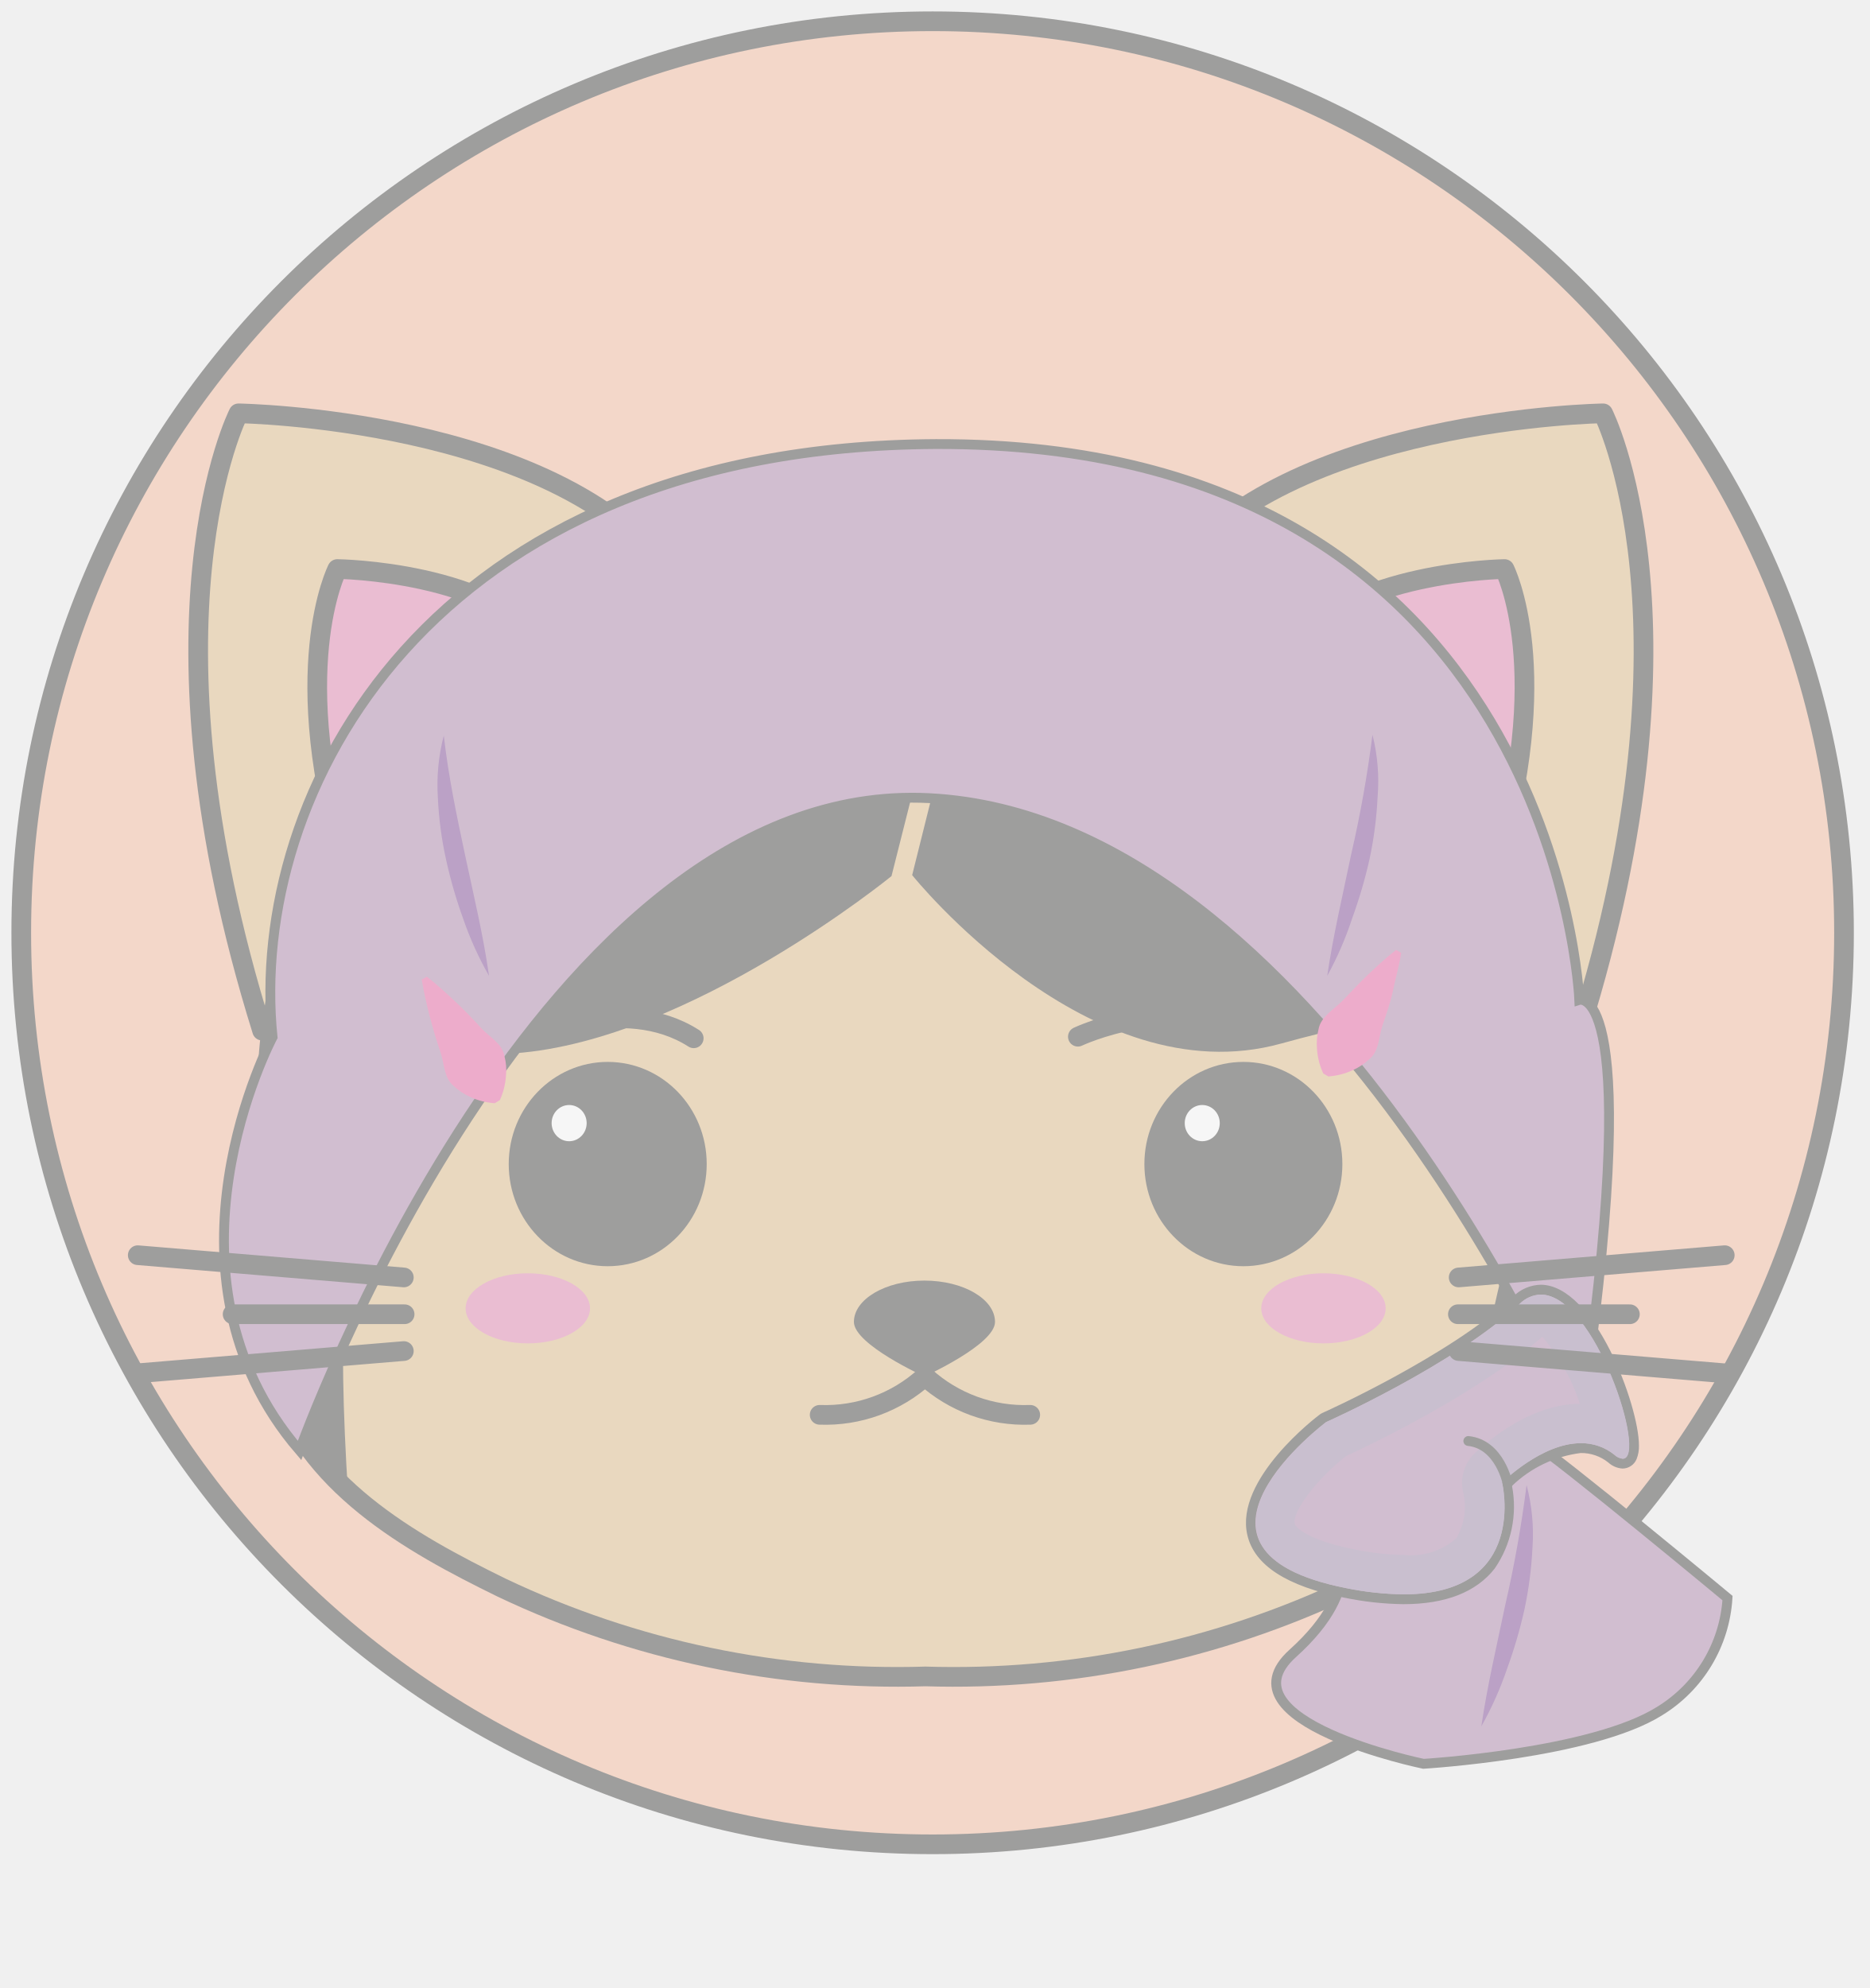
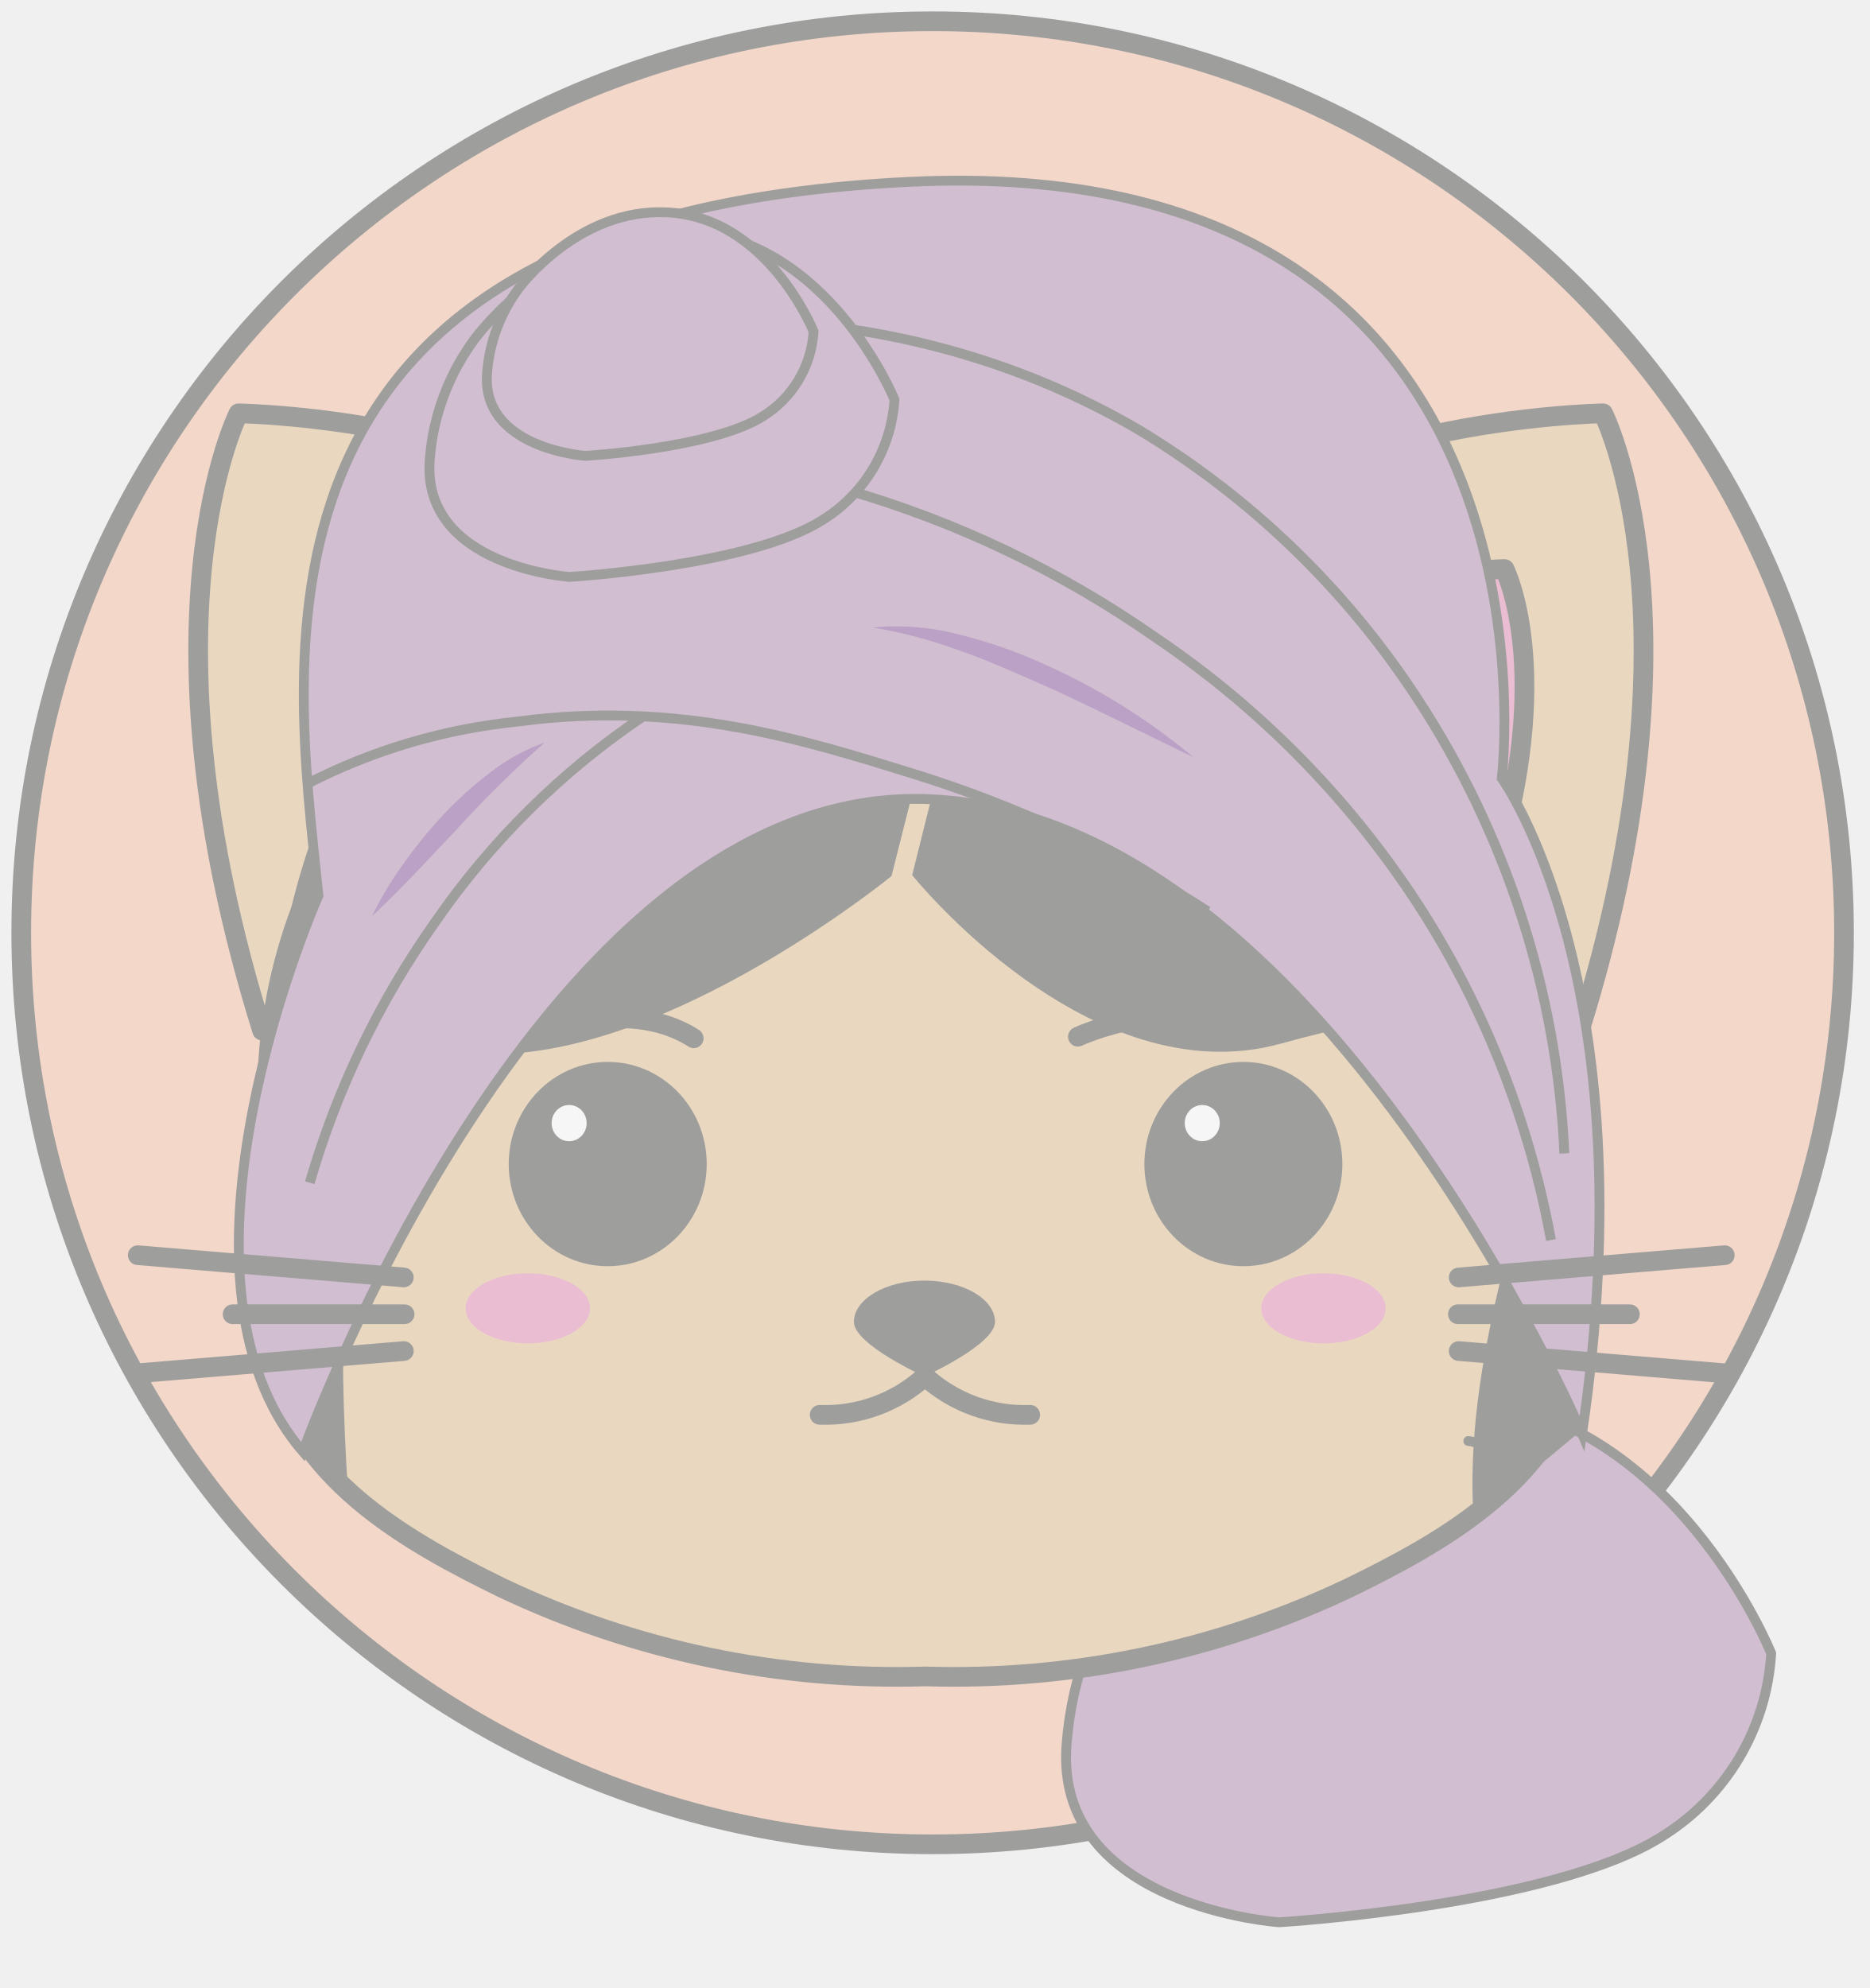
<svg xmlns="http://www.w3.org/2000/svg" id="Layer_1" data-name="Layer 1" viewBox="0 0 95 101">
  <defs>
-     <style>.cls-1{opacity:0.39;}.cls-2{fill:#f6ae8b;}.cls-13,.cls-14,.cls-2,.cls-3,.cls-4,.cls-8,.cls-9{stroke:#1d1d1b;}.cls-13,.cls-14,.cls-2,.cls-3,.cls-4,.cls-8{stroke-linecap:round;stroke-linejoin:round;}.cls-3{fill:#ddb272;}.cls-4,.cls-6{fill:#e06ba3;}.cls-5{fill:#1d1d1b;}.cls-13,.cls-7{fill:#fff;}.cls-14,.cls-16,.cls-8{fill:none;}.cls-11,.cls-9{fill:#a0709c;}.cls-9{stroke-miterlimit:10;}.cls-14,.cls-9{stroke-width:0.5px;}.cls-10{fill:#e94190;}.cls-12{fill:#8b719b;}.cls-15{fill:#662483;}</style>
+     <style>.cls-1{opacity:0.39;}.cls-2{fill:#f6ae8b;}.cls-10,.cls-12,.cls-13,.cls-2,.cls-3,.cls-4,.cls-5,.cls-9{stroke:#1d1d1b;}.cls-10,.cls-13,.cls-2,.cls-4,.cls-5,.cls-9{stroke-linecap:round;stroke-linejoin:round;}.cls-3{fill:#a0709c;}.cls-12,.cls-3{stroke-miterlimit:10;}.cls-10,.cls-12,.cls-3{stroke-width:0.5px;}.cls-4{fill:#ddb272;}.cls-5,.cls-7{fill:#e06ba3;}.cls-6{fill:#1d1d1b;}.cls-13,.cls-8{fill:#fff;}.cls-10,.cls-12,.cls-14,.cls-9{fill:none;}.cls-11{fill:#662483;}</style>
  </defs>
  <g class="cls-1">
    <circle class="cls-2" cx="47.39" cy="47.39" r="46.31" />
-     <path class="cls-3" d="M13.32,52.36C6.79,31.43,12.12,21,12.12,21s16.15.24,22,8.2" />
-     <path class="cls-3" d="M80.27,52.36C86.79,31.43,81.46,21,81.46,21s-16.15.24-22,8.2" />
-     <path class="cls-4" d="M17.73,44.47c-3.24-10.39-.59-15.56-.59-15.56S25.15,29,28,33" />
-     <path class="cls-4" d="M75.85,44.47c3.24-10.39.6-15.56.6-15.56s-8,.11-10.9,4.06" />
-     <path class="cls-3" d="M47,85.17a46.82,46.82,0,0,0,21.57-4.51c4.63-2.26,10-5.25,11.61-10.79a15,15,0,0,0-.32-8.44C80,60,84,45.6,69.25,33.42a32.55,32.55,0,0,0-22.2-7.56H47a32.57,32.57,0,0,0-22.2,7.56C10.07,45.6,14,60,14.19,61.43a15.09,15.09,0,0,0-.32,8.44c1.61,5.54,7,8.53,11.62,10.79a46.78,46.78,0,0,0,21.56,4.51Z" />
-     <ellipse class="cls-5" cx="30.88" cy="59.14" rx="5.03" ry="5.19" />
-     <ellipse class="cls-6" cx="26.82" cy="66.47" rx="3.16" ry="1.78" />
-     <path class="cls-5" d="M50.56,67.16c0,1.15-3.59,2.77-3.59,2.77s-3.58-1.62-3.58-2.77,1.6-2.1,3.58-2.1S50.56,66,50.56,67.16Z" />
-     <ellipse class="cls-7" cx="28.92" cy="57.06" rx="0.89" ry="0.92" />
-     <path class="cls-8" d="M47,69.93a7.54,7.54,0,0,1-5.35,1.95" />
-     <path class="cls-8" d="M47,69.93a7.54,7.54,0,0,0,5.35,1.95" />
-     <ellipse class="cls-5" cx="63.18" cy="59.14" rx="5.03" ry="5.19" />
-     <ellipse class="cls-6" cx="67.25" cy="66.47" rx="3.16" ry="1.78" />
-     <ellipse class="cls-7" cx="61.09" cy="57.06" rx="0.89" ry="0.92" />
-     <path class="cls-8" d="M26.8,52.75s4.88-2.29,8.45,0" />
-     <path class="cls-8" d="M54.77,52.67s4.88-2.3,8.45,0" />
-     <path class="cls-5" d="M50.69,23.15,45.3,44.51s-10.22,8.34-19.12,9c-7.31.55-9.59,5.24-8.49,22.43l-2.46-2.26S1.41,20.75,50.69,23.15Z" />
-     <path class="cls-5" d="M51.67,23.15,46.35,44.46s9,11.25,18.74,8.56c22.81-6.3,8.71,7.79,9.79,24.21l5.37-4.47S87.88,23.87,51.67,23.15Z" />
-     <path class="cls-9" d="M80.25,72.76S67,41.57,47.22,40.55s-32,33.14-32,33.14c-7.75-9-1.37-21-1.37-21-1.27-12.38,7.92-30,33.7-30.13C79.1,22.46,80.25,50.8,80.25,50.8S83.65,49.74,80.25,72.76Z" />
-     <path class="cls-10" d="M25.14,56.05a3.61,3.61,0,0,1-1.25-.32,3.08,3.08,0,0,1-.84-.56c-.5-.41-.47-1.14-.67-1.72s-.38-1.19-.54-1.8-.3-1.23-.41-1.88l.26-.15c.52.4,1,.85,1.45,1.27s.89.88,1.31,1.34,1.07.78,1.18,1.42a2.73,2.73,0,0,1,.08,1,3.51,3.51,0,0,1-.31,1.24Z" />
-     <path class="cls-10" d="M67.24,54.54a3.54,3.54,0,0,1-.32-1.25,3,3,0,0,1,.08-1c.11-.63.77-1,1.18-1.41S69,50,69.5,49.53s.92-.87,1.44-1.27l.26.15c-.1.65-.28,1.25-.41,1.88s-.34,1.21-.54,1.8-.16,1.31-.67,1.72a3.08,3.08,0,0,1-.84.56,3.61,3.61,0,0,1-1.24.32Z" />
-     <path class="cls-9" d="M67.86,78.25s1.66,2.3-2.17,5.75,6.64,5.61,6.64,5.61,8.55-.51,12-2.68a7.25,7.25,0,0,0,3.45-5.74s-8.43-7-10-8S67.86,78.25,67.86,78.25Z" />
-     <path class="cls-11" d="M71.31,81.25a15.4,15.4,0,0,1-3-.33c-2.81-.55-4.4-1.56-4.73-3C63,75.25,67,72.18,67.2,72.05s6.56-3,9.81-6a1.82,1.82,0,0,1,1.27-.55c2.56,0,4.75,6,4.75,7.91,0,.81-.36.93-.58.93a.94.94,0,0,1-.57-.25,2.47,2.47,0,0,0-1.56-.54c-1.66,0-3.34,1.45-3.76,1.83a5.35,5.35,0,0,1-.81,4.13c-.89,1.14-2.38,1.72-4.44,1.72Z" />
-     <path class="cls-5" d="M78.28,65.77c2.76,0,5.45,8.34,4.17,8.34a.71.71,0,0,1-.42-.2,2.67,2.67,0,0,0-1.71-.59c-2,0-4,2-4,2s1.39,5.68-5,5.68a15.5,15.5,0,0,1-2.94-.32c-9.7-1.92-1-8.43-1-8.43s6.51-2.9,9.83-6a1.57,1.57,0,0,1,1.1-.48m0-.5a2.05,2.05,0,0,0-1.44.62c-3.22,3-9.63,5.88-9.69,5.9l-.1.06c-.18.13-4.35,3.3-3.7,6.13.35,1.54,2,2.61,4.93,3.19a15.79,15.79,0,0,0,3,.33c2.14,0,3.7-.61,4.64-1.81a5.55,5.55,0,0,0,.88-4.2,6.14,6.14,0,0,1,3.49-1.67,2.2,2.2,0,0,1,1.4.48,1.18,1.18,0,0,0,.73.31.78.78,0,0,0,.71-.48,1.73,1.73,0,0,0,.12-.7c0-2-2.25-8.16-5-8.16Z" />
-     <path class="cls-12" d="M78.57,67.69h0m-.22.2a10,10,0,0,1,1.93,3.43c-2.76,0-5.14,2.32-5.41,2.58a2.06,2.06,0,0,0-.53,1.88A3.14,3.14,0,0,1,74,78.15a3.49,3.49,0,0,1-2.66.85,13.27,13.27,0,0,1-2.55-.29c-2.29-.45-2.93-1.09-3-1.29-.15-.61,1.13-2.28,2.6-3.44,1.19-.55,6.7-3.16,10-6.09m-.07-2.12a1.57,1.57,0,0,0-1.1.48c-3.32,3.1-9.83,6-9.83,6s-8.68,6.51,1,8.43a15.5,15.5,0,0,0,2.94.32c6.37,0,5-5.68,5-5.68s2-2,4-2a2.67,2.67,0,0,1,1.71.59.71.71,0,0,0,.42.2c1.28,0-1.41-8.34-4.17-8.34Z" />
+     <path class="cls-3" d="M57.71,79.27a17.8,17.8,0,0,0-3.51,9.3C53.5,96.88,65,97.66,65,97.66s13.84-.83,19.42-4.34A11.75,11.75,0,0,0,90,84s-5-12.48-16.12-13C64.13,70.53,57.71,79.27,57.71,79.27Z" />
+     <path class="cls-4" d="M13.32,52.36C6.79,31.43,12.12,21,12.12,21s16.15.24,22,8.2" />
+     <path class="cls-4" d="M80.27,52.36C86.79,31.43,81.46,21,81.46,21s-16.15.24-22,8.2" />
+     <path class="cls-5" d="M17.73,44.47c-3.24-10.39-.59-15.56-.59-15.56S25.15,29,28,33" />
+     <path class="cls-5" d="M75.85,44.47c3.24-10.39.6-15.56.6-15.56s-8,.11-10.9,4.06" />
+     <path class="cls-4" d="M47,85.17a46.82,46.82,0,0,0,21.57-4.51c4.63-2.26,10-5.25,11.61-10.79a15,15,0,0,0-.32-8.44C80,60,84,45.6,69.25,33.42a32.55,32.55,0,0,0-22.2-7.56H47a32.57,32.57,0,0,0-22.2,7.56C10.07,45.6,14,60,14.19,61.43a15.09,15.09,0,0,0-.32,8.44c1.61,5.54,7,8.53,11.62,10.79a46.78,46.78,0,0,0,21.56,4.51Z" />
+     <ellipse class="cls-6" cx="30.88" cy="59.14" rx="5.03" ry="5.19" />
+     <ellipse class="cls-7" cx="26.82" cy="66.47" rx="3.16" ry="1.78" />
+     <path class="cls-6" d="M50.56,67.16c0,1.15-3.59,2.77-3.59,2.77s-3.58-1.62-3.58-2.77,1.6-2.1,3.58-2.1S50.56,66,50.56,67.16Z" />
+     <ellipse class="cls-8" cx="28.92" cy="57.06" rx="0.89" ry="0.92" />
+     <path class="cls-9" d="M47,69.93a7.54,7.54,0,0,1-5.35,1.95" />
+     <path class="cls-9" d="M47,69.93a7.54,7.54,0,0,0,5.35,1.95" />
+     <ellipse class="cls-6" cx="63.18" cy="59.14" rx="5.03" ry="5.19" />
+     <ellipse class="cls-7" cx="67.25" cy="66.47" rx="3.16" ry="1.78" />
+     <ellipse class="cls-8" cx="61.09" cy="57.06" rx="0.89" ry="0.92" />
+     <path class="cls-9" d="M26.8,52.75s4.88-2.29,8.45,0" />
+     <path class="cls-9" d="M54.77,52.67s4.88-2.3,8.45,0" />
+     <path class="cls-6" d="M50.69,23.15,45.3,44.51s-10.22,8.34-19.12,9c-7.31.55-9.59,5.24-8.49,22.43l-2.46-2.26S1.41,20.75,50.69,23.15Z" />
+     <path class="cls-6" d="M51.67,23.15,46.35,44.46s9,11.25,18.74,8.56c22.81-6.3,8.71,7.79,9.79,24.21l5.37-4.47S87.88,23.87,51.67,23.15Z" />
+     <path class="cls-10" d="M76.61,75.38s-.39-2-2-2.17" />
+     <path class="cls-3" d="M80.39,72.83s-13.28-31.19-33-32.22-32,33.14-32,33.14c-7.76-9,.79-28.25.79-28.25-1.28-12.39-4.77-34.56,30-36.26,34-1.66,30.13,30.3,30.13,30.3S83.79,49.81,80.39,72.83Z" />
+     <path class="cls-11" d="M18.9,46.55a17.71,17.71,0,0,1,1.63-2.71,24.68,24.68,0,0,1,2-2.45,19.08,19.08,0,0,1,2.36-2.13,9.88,9.88,0,0,1,2.79-1.54,58.72,58.72,0,0,0-4.42,4.36C21.84,43.57,20.45,45.11,18.9,46.55Z" />
+     <path class="cls-11" d="M60.64,38.47l-4-1.95c-1.32-.64-2.64-1.29-4-1.88S50,33.47,48.61,33a24.14,24.14,0,0,0-4.25-1.12,12.53,12.53,0,0,1,4.47.38,24.23,24.23,0,0,1,4.24,1.49A32.11,32.11,0,0,1,60.64,38.47Z" />
+     <path class="cls-12" d="M61.37,46.3a60.47,60.47,0,0,0-15-7c-5.34-1.65-11.81-3.75-20.08-2.64a30,30,0,0,0-10.66,3.15" />
+     <path class="cls-12" d="M43.06,24.9a53.14,53.14,0,0,1,15.66,7.49,47.86,47.86,0,0,1,13.62,14A47,47,0,0,1,78.81,63" />
+     <path class="cls-3" d="M15.74,60.09a44.2,44.2,0,0,1,6.39-13.27A40,40,0,0,1,32.72,36.37" />
+     <path class="cls-12" d="M27.57,17.07c4.09-.79,17.34-2.8,30.3,4.77A44.1,44.1,0,0,1,72,35.46,46,46,0,0,1,79.49,58.6" />
+     <path class="cls-3" d="M24.16,17.17a11.77,11.77,0,0,0-2.32,6.14c-.46,5.49,7.1,6,7.1,6s9.14-.55,12.82-2.87a7.76,7.76,0,0,0,3.69-6.14s-3.34-8.24-10.65-8.59C28.4,11.4,24.16,17.17,24.16,17.17Z" />
+     <path class="cls-3" d="M26.38,14.62a8.25,8.25,0,0,0-1.63,4.32c-.32,3.86,5,4.22,5,4.22s6.43-.38,9-2a5.46,5.46,0,0,0,2.59-4.32S39,11,33.87,10.79C29.36,10.57,26.38,14.62,26.38,14.62Z" />
+     <line class="cls-13" x1="74.12" y1="64.9" x2="87.64" y2="63.77" />
+     <line class="cls-13" x1="74.12" y1="68.64" x2="87.64" y2="69.77" />
+     <line class="cls-9" x1="74.08" y1="66.77" x2="82.82" y2="66.77" />
    <line class="cls-13" x1="20.52" y1="64.9" x2="7" y2="63.77" />
    <line class="cls-13" x1="20.52" y1="68.64" x2="7" y2="69.77" />
-     <line class="cls-8" x1="20.56" y1="66.77" x2="11.82" y2="66.77" />
-     <line class="cls-13" x1="74.12" y1="64.9" x2="87.64" y2="63.77" />
-     <line class="cls-13" x1="74.12" y1="68.64" x2="87.64" y2="69.77" />
-     <line class="cls-8" x1="74.08" y1="66.77" x2="82.82" y2="66.77" />
-     <path class="cls-14" d="M76.61,75.38s-.39-2-2-2.17" />
-     <path class="cls-15" d="M24.85,49.58a17.08,17.08,0,0,1-1.31-2.89,24,24,0,0,1-.87-3,18.36,18.36,0,0,1-.42-3.15,9.94,9.94,0,0,1,.3-3.17c.24,2.1.66,4.09,1.09,6.11S24.55,47.48,24.85,49.58Z" />
-     <path class="cls-15" d="M67.44,49.58c.31-2.1.79-4.11,1.21-6.14a60.91,60.91,0,0,0,1.09-6.11A9.66,9.66,0,0,1,70,40.5a19.39,19.39,0,0,1-.41,3.15,24.08,24.08,0,0,1-.88,3A17.08,17.08,0,0,1,67.44,49.58Z" />
-     <path class="cls-15" d="M75.27,87.71c.31-2.1.79-4.12,1.21-6.14a61.11,61.11,0,0,0,1.09-6.12,9.75,9.75,0,0,1,.3,3.18,19.68,19.68,0,0,1-.41,3.15,24.58,24.58,0,0,1-.88,3A17.44,17.44,0,0,1,75.27,87.71Z" />
+     <line class="cls-9" x1="20.56" y1="66.77" x2="11.82" y2="66.77" />
  </g>
-   <rect class="cls-16" x="0.04" y="-0.16" width="95" height="101" />
+   <rect class="cls-14" x="0.04" y="-0.16" width="95" height="101" />
</svg>
